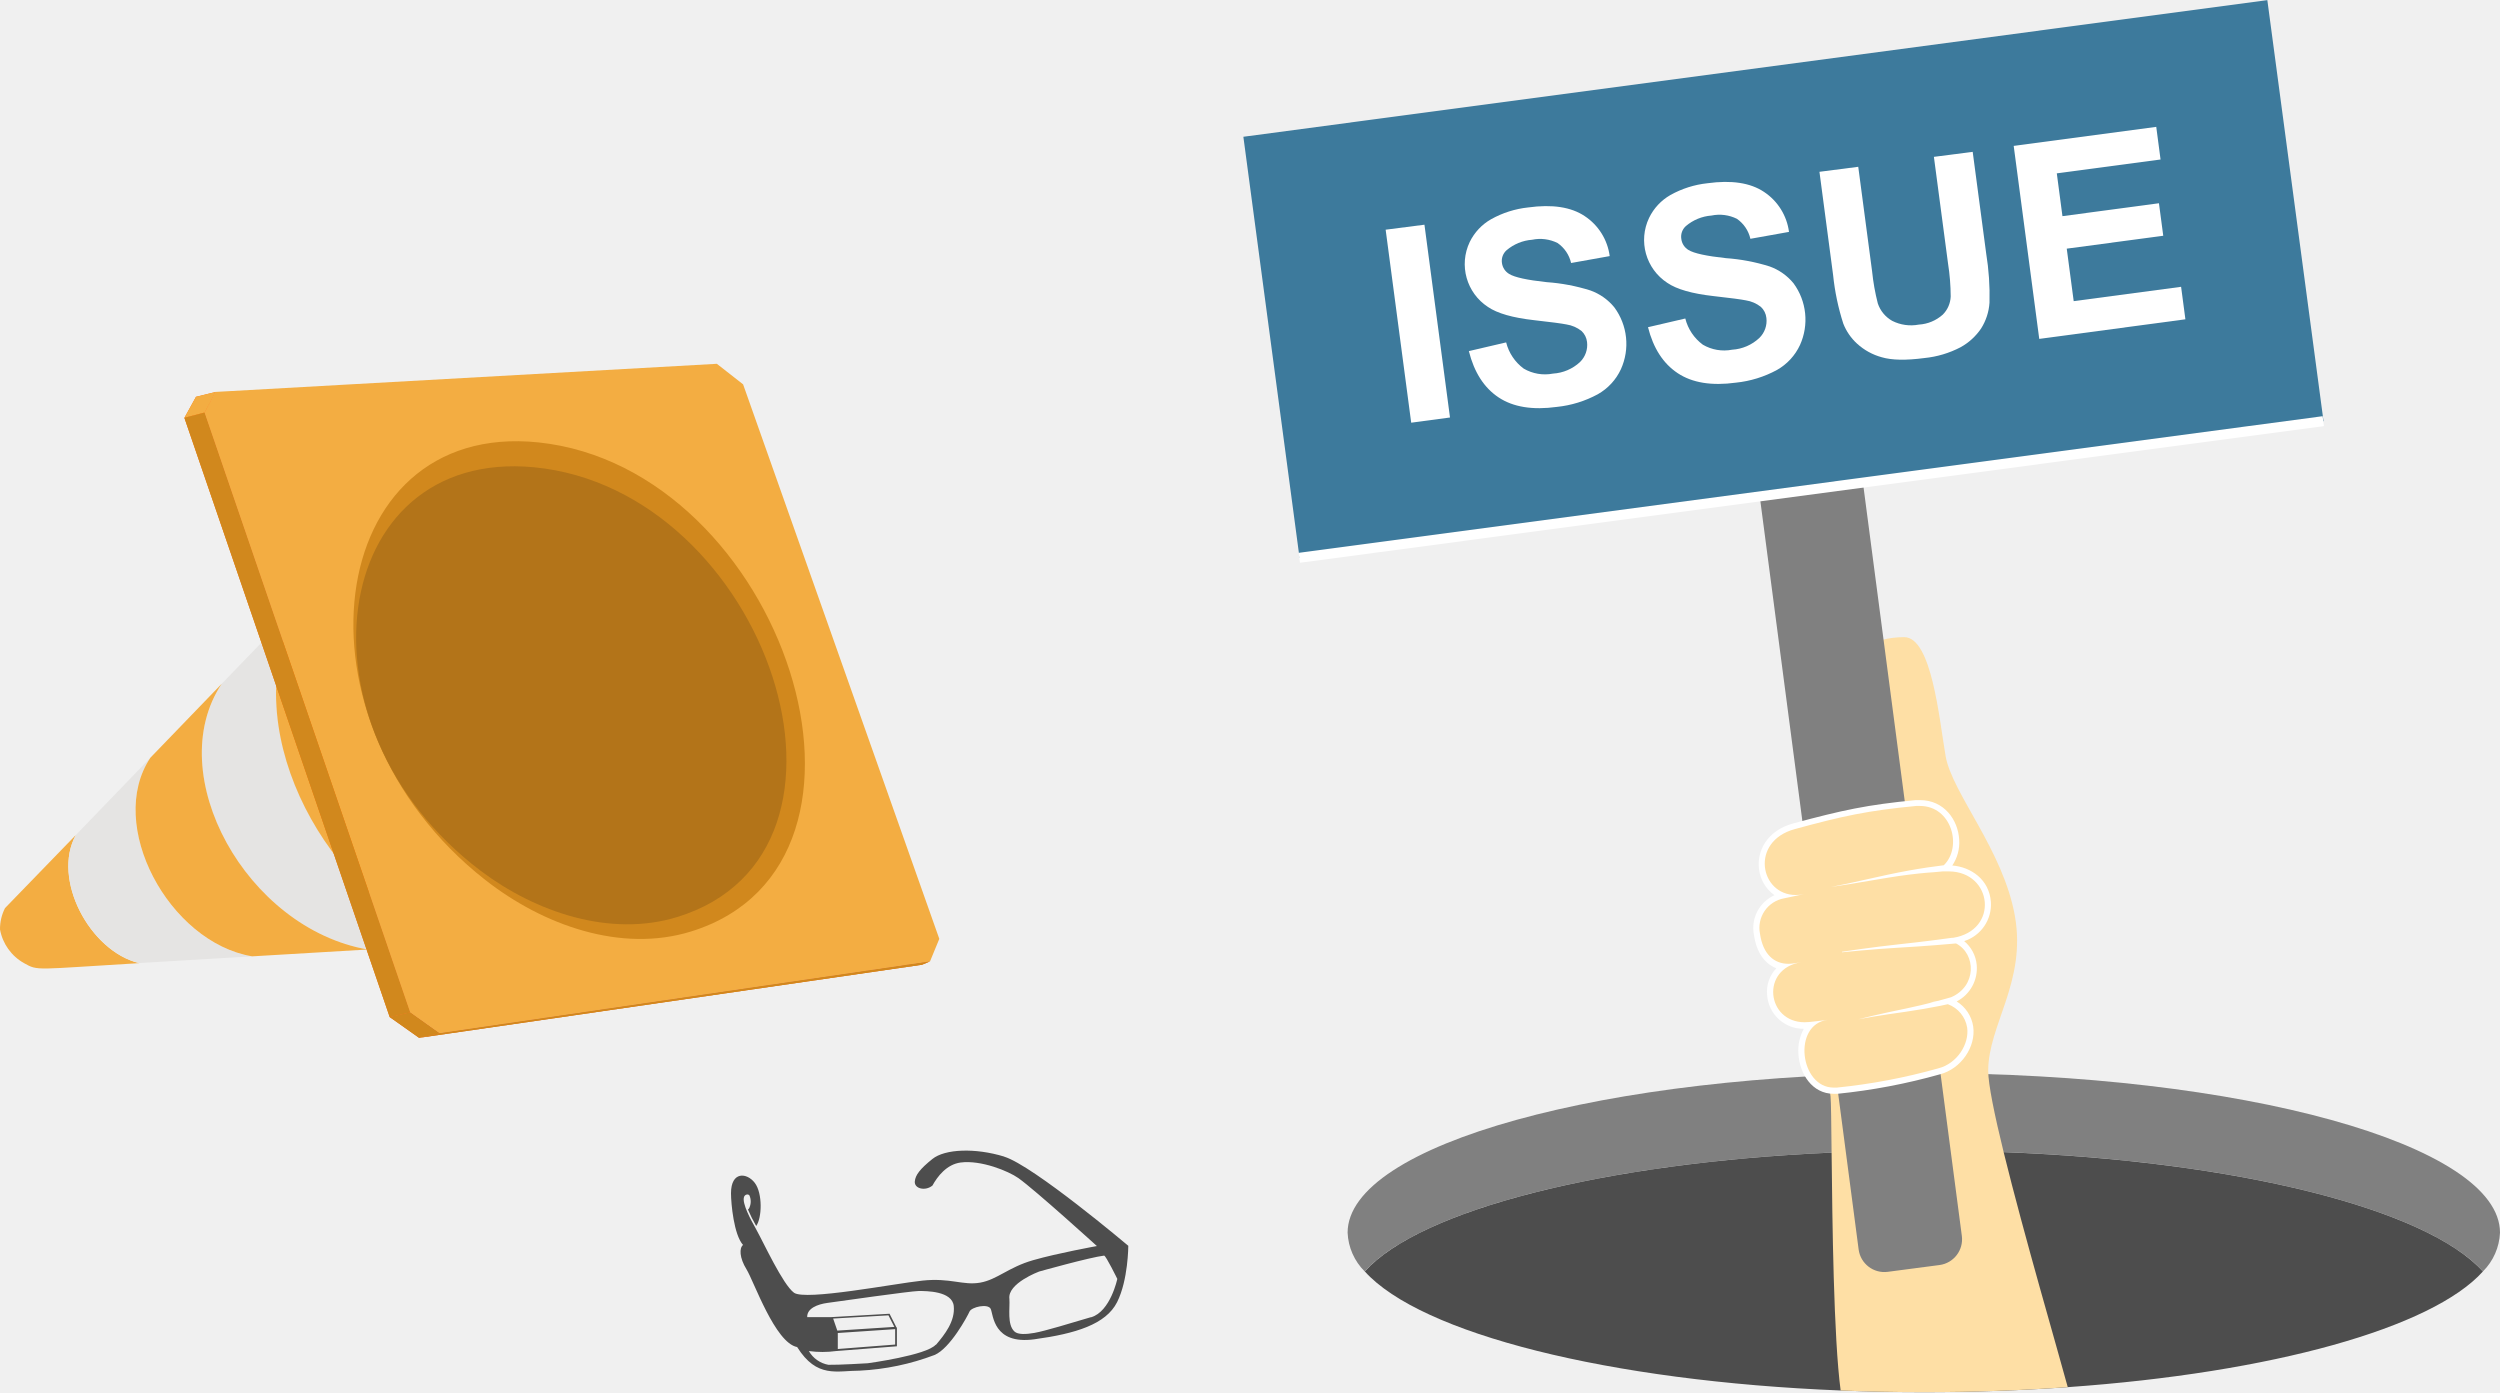
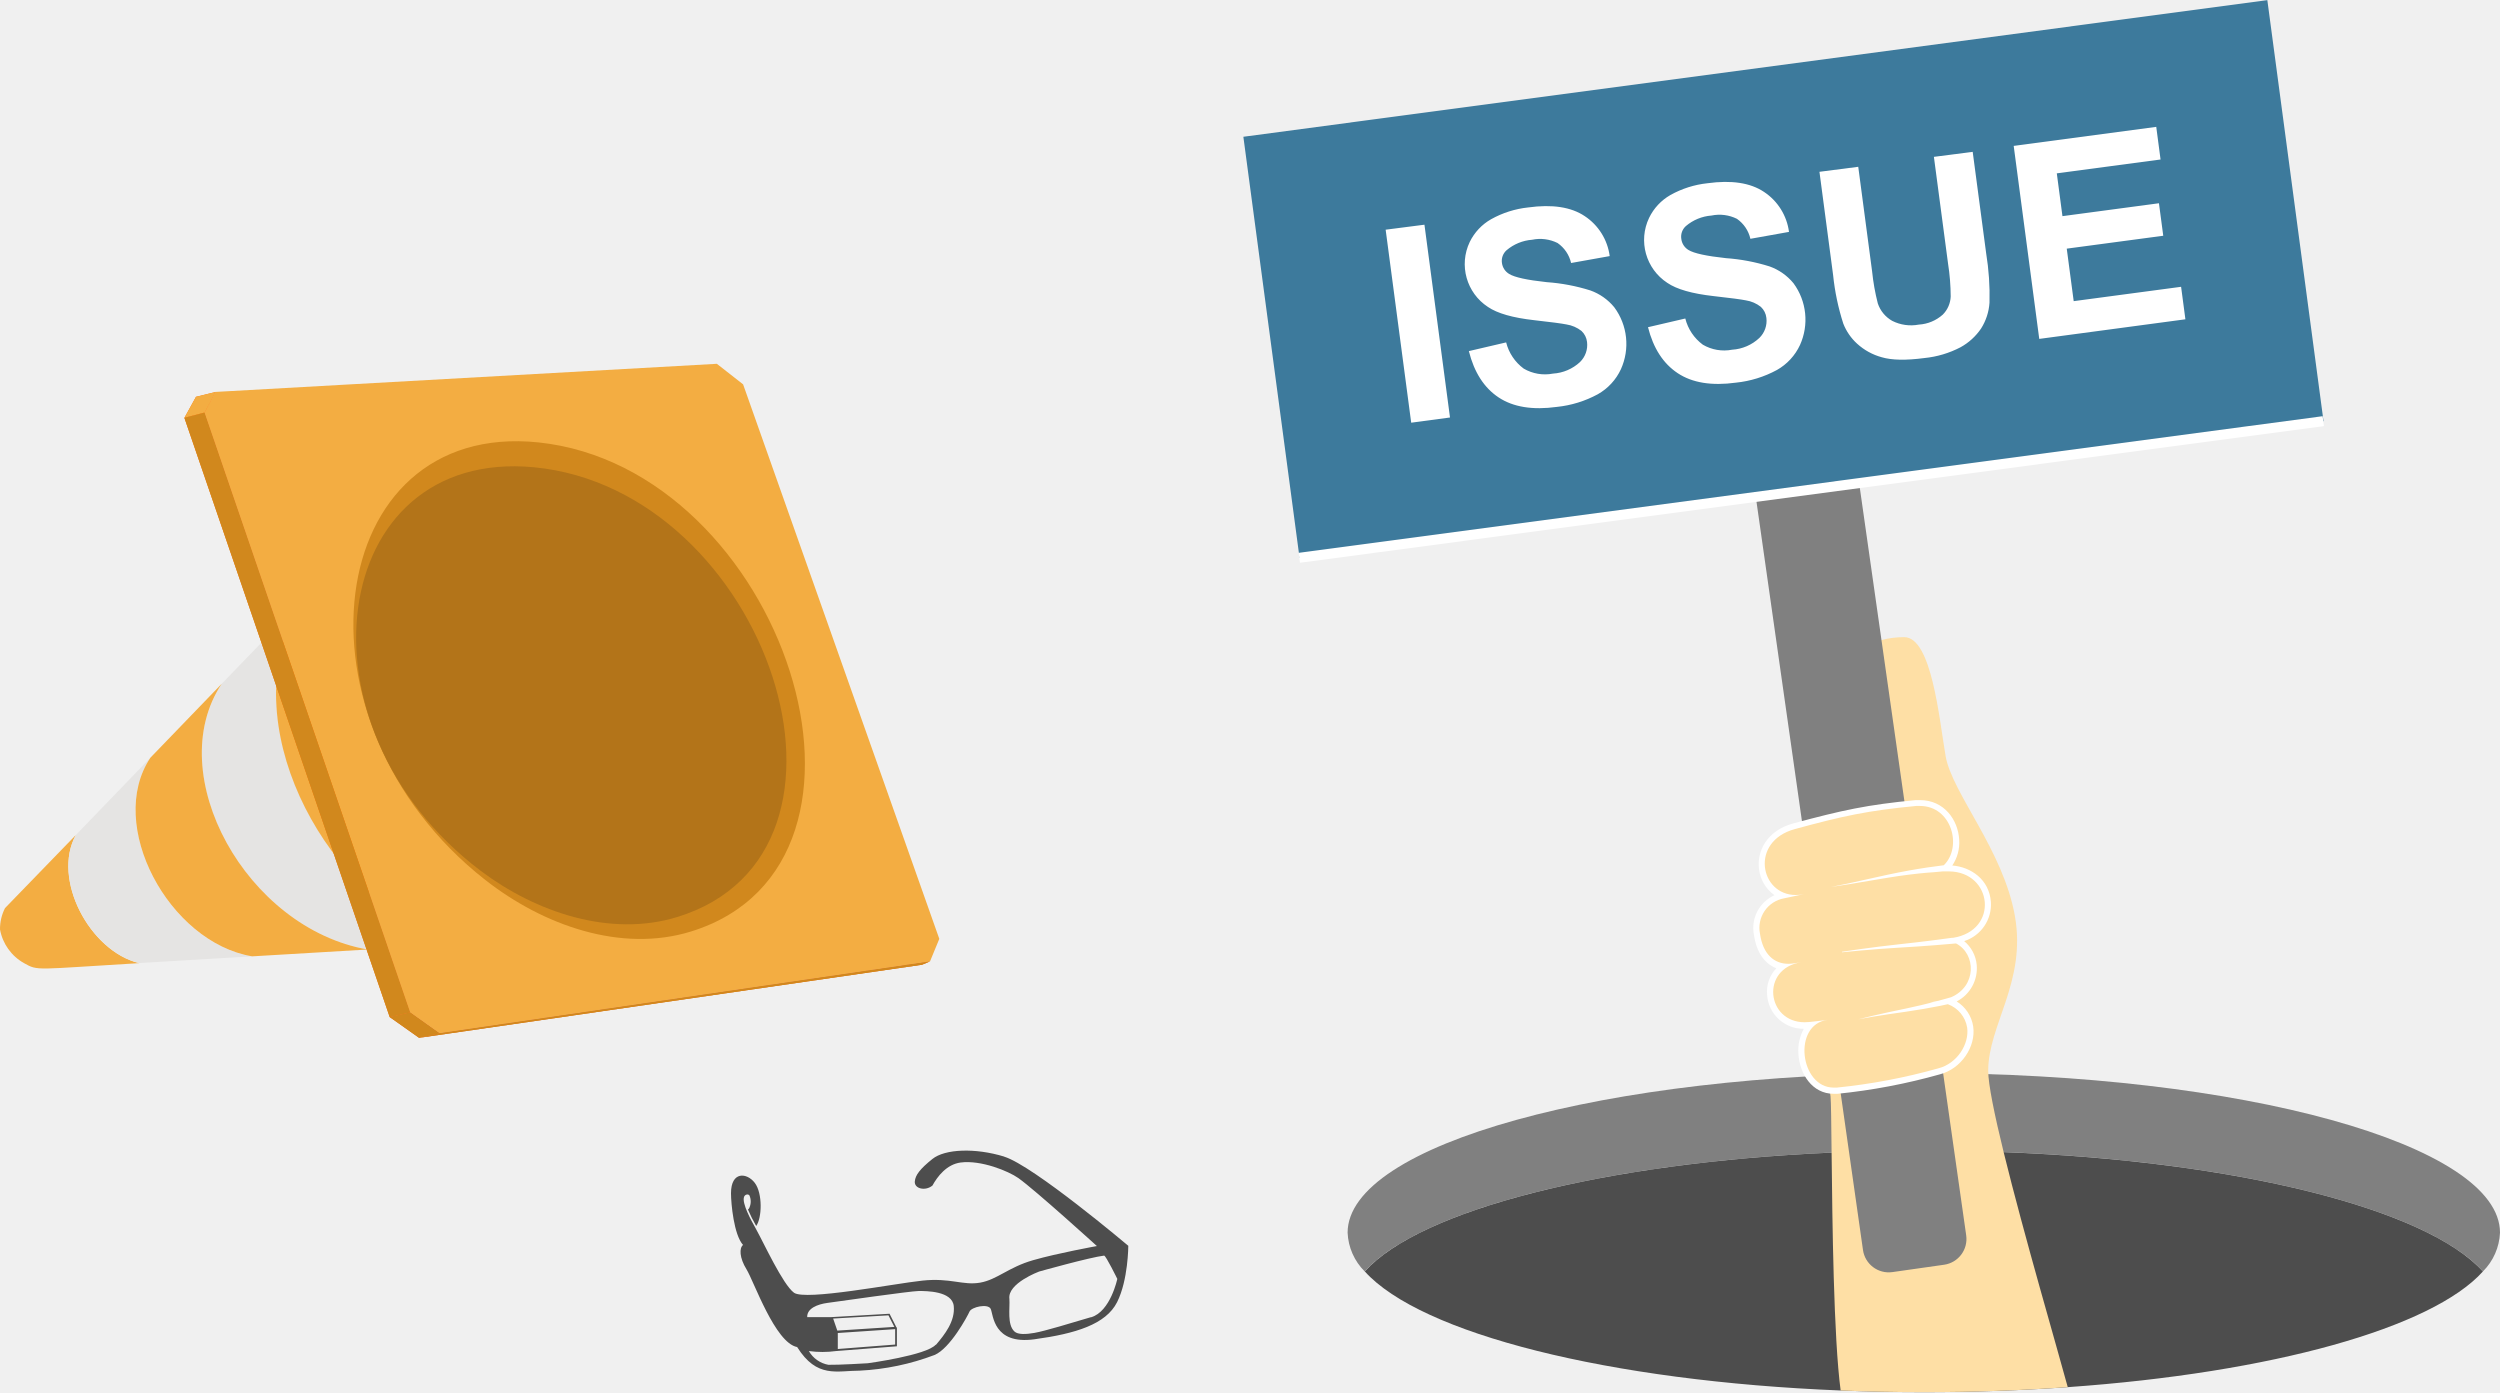
<svg xmlns="http://www.w3.org/2000/svg" viewBox="0 0 500 278.44">
  <defs>
-     <style>
-       .a {
-         fill: gray;
-       }
- 
-       .b {
-         fill: #4d4d4d;
-       }
- 
-       .c {
-         fill: #fedfa5;
-       }
- 
-       .d {
-         fill: #3d7a9c;
-       }
- 
-       .e {
-         fill: #fff;
-       }
- 
-       .f {
-         fill: none;
-         stroke: #fff;
-         stroke-miterlimit: 10;
-         stroke-width: 2px;
-       }
- 
-       .g {
-         fill: #e5e4e3;
-       }
- 
-       .h {
-         fill: #f3ad42;
-       }
- 
-       .i {
-         fill: #ff7300;
-       }
- 
-       .j {
-         fill: #ea6603;
-       }
- 
-       .k {
-         fill: #d1881d;
-       }
- 
-       .l {
-         fill: #b37419;
-       }
-     </style>
+     <style>.a{fill:gray}.b{fill:#4d4d4d}.c{fill:#fedfa5}.e{fill:#fff}.g{fill:#e5e4e3}.h{fill:#f3ad42}.i{fill:#ff7300}.j{fill:#ea6603}.k{fill:#d1881d}</style>
  </defs>
+   <path class="a" d="M500 246.54a11.65 11.65 0 01-3.42 7.75c-12.48-13.89-57.82-24.18-111.83-24.18s-99.34 10.29-111.81 24.18a11.65 11.65 0 01-3.42-7.75c0-17.62 51.6-31.91 115.23-31.91S500 228.93 500 246.54z" />
+   <path class="b" d="M496.58 254.3c-10.21 11.32-42.25 20.25-83 23.13-9.21.66-18.85 1-28.8 1-5.64 0-11.2-.11-16.62-.33-46.48-1.86-84-11.39-95.2-23.81 11-12.27 47.73-21.74 93.39-23.77 6-.27 12.15-.41 18.43-.41q8.15 0 16 .32c46.76 1.79 84.57 11.37 95.8 23.87z" />
+   <path class="c" d="M413.55 277.43c-9.21.66-18.85 1-28.8 1-5.64 0-11.2-.11-16.62-.33-1.41-10.56-1.66-33.61-1.81-47.58-.06-5.88-.11-10.15-.21-11.2-.42-4.22-3.33-14.87-3.84-21.55s5.27-20.31 7.24-26 2.85-17.29 2-20.81a73.41 73.41 0 01-2-15.11c0-5.44 5.06-8.42 11.33-8.42 5.51 0 7 16.35 8.28 23.77s11.53 18.83 13.86 32-5.34 21.79-5.34 30.95c0 2.69 1.26 8.82 3.1 16.32 4.06 16.53 10.87 39.75 12.81 46.96z" />
+   <rect class="a" x="360.36" y="84.46" width="20.85" height="170.73" rx="5.2" ry="5.2" transform="rotate(171.9 371.227 169.527)" />
+   <path fill="#3d7a9c" d="M248.673 27.352L453.468.027l11.237 84.213-204.795 27.326z" />
+   <path class="e" d="M282.24 84.54l-5.11-38.6 7.76-1L290 83.5zM293.77 70.22l7.46-1.74a9.33 9.33 0 003.51 5.24 8.42 8.42 0 005.86 1 8.71 8.71 0 005.4-2.31 4.79 4.79 0 001.41-4 3.56 3.56 0 00-1.11-2.22 6.46 6.46 0 00-3-1.3q-1.43-.29-6.44-.85-6.45-.72-9.27-2.65a10.25 10.25 0 01-3.64-13 10.54 10.54 0 014.28-4.55 19.36 19.36 0 017.39-2.35q7.24-1 11.32 1.73a11.35 11.35 0 015 8l-7.72 1.38a6.68 6.68 0 00-2.71-4 7.86 7.86 0 00-5.09-.65 8.94 8.94 0 00-5.11 2.1 2.84 2.84 0 00-.92 2.56 3 3 0 001.46 2.19q1.63 1 7.48 1.63a37.9 37.9 0 018.75 1.66 10.91 10.91 0 014.77 3.36 12.29 12.29 0 011.33 12.4 11.12 11.12 0 01-4.62 5 21.91 21.91 0 01-8.18 2.53q-7.29 1-11.65-1.89t-5.96-9.27zM329.6 65.44l7.46-1.74a9.33 9.33 0 003.51 5.24 8.42 8.42 0 005.86 1 8.71 8.71 0 005.44-2.35 4.79 4.79 0 001.41-4 3.55 3.55 0 00-1.11-2.22 6.46 6.46 0 00-3-1.3q-1.43-.29-6.44-.85-6.45-.72-9.27-2.65a10.25 10.25 0 01-3.64-13 10.54 10.54 0 014.27-4.57 19.36 19.36 0 017.39-2.35q7.24-1 11.32 1.73a11.35 11.35 0 015 8l-7.72 1.38a6.68 6.68 0 00-2.7-4 7.87 7.87 0 00-5.09-.65 8.94 8.94 0 00-5.11 2.1 2.84 2.84 0 00-.92 2.56A3 3 0 00337.7 50q1.63 1 7.48 1.63a37.94 37.94 0 018.75 1.66 10.92 10.92 0 014.77 3.36A12.29 12.29 0 01360 69a11.11 11.11 0 01-4.62 5 21.9 21.9 0 01-8.18 2.53q-7.29 1-11.65-1.89t-5.95-9.2zM363.89 34.36l7.76-1 2.77 20.91a43.75 43.75 0 001.14 6.41 6.29 6.29 0 002.88 3.49 8.31 8.31 0 005.32.75 7.88 7.88 0 004.8-2 5.42 5.42 0 001.58-3.6 44 44 0 00-.53-6.6l-2.83-21.35 7.76-1 2.69 20.27a52.83 52.83 0 01.67 9.9 11 11 0 01-1.68 5.16 11.87 11.87 0 01-4.11 3.75 19.82 19.82 0 01-7.24 2.16q-5.51.73-8.52-.16a12 12 0 01-4.94-2.72 10.73 10.73 0 01-2.75-4 47.5 47.5 0 01-2.04-9.73zM407.85 67.78l-5.11-38.6 28.51-3.81.86 6.53-20.75 2.77 1.13 8.56 19.3-2.58.86 6.5-19.3 2.58 1.39 10.5 21.48-2.87.86 6.5z" />
+   <path fill="none" stroke="#fff" stroke-miterlimit="10" stroke-width="2" d="M259.86 111.56l204.8-27.33" />
  <g>
-     <path class="a" d="M500,246.54a11.65,11.65,0,0,1-3.42,7.75c-12.48-13.89-57.82-24.18-111.83-24.18s-99.34,10.29-111.81,24.18a11.65,11.65,0,0,1-3.42-7.75c0-17.62,51.6-31.91,115.23-31.91S500,228.93,500,246.54Z" transform="translate(0)" />
-     <path class="b" d="M496.58,254.3c-10.21,11.32-42.25,20.25-83,23.13-9.21.66-18.85,1-28.8,1-5.64,0-11.2-.11-16.62-0.33-46.48-1.86-84-11.39-95.2-23.81,11-12.27,47.73-21.74,93.39-23.77,6-.27,12.15-0.41,18.43-0.41q8.15,0,16,.32C447.54,232.22,485.35,241.8,496.58,254.3Z" transform="translate(0)" />
-     <path class="c" d="M413.55,277.43c-9.21.66-18.85,1-28.8,1-5.64,0-11.2-.11-16.62-0.33-1.41-10.56-1.66-33.61-1.81-47.58-0.06-5.88-.11-10.15-0.21-11.2-0.42-4.22-3.33-14.87-3.84-21.55s5.27-20.31,7.24-26,2.85-17.29,2-20.81a73.41,73.41,0,0,1-2-15.11c0-5.44,5.06-8.42,11.33-8.42,5.51,0,7,16.35,8.28,23.77s11.53,18.83,13.86,32-5.34,21.79-5.34,30.95c0,2.69,1.26,8.82,3.1,16.32C404.8,247,411.61,270.22,413.55,277.43Z" transform="translate(0)" />
-     <g>
-       <rect class="a" x="360.36" y="84.46" width="20.85" height="170.73" rx="5.2" ry="5.2" transform="matrix(-0.99, 0.13, -0.13, -0.99, 760.78, 289.1)" />
-       <g>
-         <rect class="d" x="253.38" y="13.3" width="206.61" height="84.96" transform="translate(-4.24 47.68) rotate(-7.6)" />
-         <g>
-           <path class="e" d="M282.24,84.54l-5.11-38.6,7.76-1L290,83.5Z" transform="translate(0)" />
-           <path class="e" d="M293.77,70.22l7.46-1.74a9.33,9.33,0,0,0,3.51,5.24,8.42,8.42,0,0,0,5.86,1A8.71,8.71,0,0,0,316,72.41a4.79,4.79,0,0,0,1.41-4,3.56,3.56,0,0,0-1.11-2.22,6.46,6.46,0,0,0-3-1.3q-1.43-.29-6.44-0.85-6.45-.72-9.27-2.65a10.25,10.25,0,0,1-3.64-13,10.54,10.54,0,0,1,4.28-4.55,19.36,19.36,0,0,1,7.39-2.35q7.24-1,11.32,1.73a11.35,11.35,0,0,1,5,8l-7.72,1.38a6.68,6.68,0,0,0-2.71-4,7.86,7.86,0,0,0-5.09-.65,8.94,8.94,0,0,0-5.11,2.1,2.84,2.84,0,0,0-.92,2.56,3,3,0,0,0,1.46,2.19q1.63,1,7.48,1.63a37.9,37.9,0,0,1,8.75,1.66,10.91,10.91,0,0,1,4.77,3.36,12.29,12.29,0,0,1,1.33,12.4,11.12,11.12,0,0,1-4.62,5,21.91,21.91,0,0,1-8.18,2.53q-7.29,1-11.65-1.89T293.77,70.22Z" transform="translate(0)" />
-           <path class="e" d="M329.6,65.44l7.46-1.74a9.33,9.33,0,0,0,3.51,5.24,8.42,8.42,0,0,0,5.86,1,8.71,8.71,0,0,0,5.44-2.35,4.79,4.79,0,0,0,1.41-4,3.55,3.55,0,0,0-1.11-2.22,6.46,6.46,0,0,0-3-1.3q-1.43-.29-6.44-0.85-6.45-.72-9.27-2.65a10.25,10.25,0,0,1-3.64-13A10.54,10.54,0,0,1,334.09,39a19.36,19.36,0,0,1,7.39-2.35q7.24-1,11.32,1.73a11.35,11.35,0,0,1,5,8l-7.72,1.38a6.68,6.68,0,0,0-2.7-4,7.87,7.87,0,0,0-5.09-.65,8.94,8.94,0,0,0-5.11,2.1,2.84,2.84,0,0,0-.92,2.56A3,3,0,0,0,337.7,50q1.63,1,7.48,1.63a37.94,37.94,0,0,1,8.75,1.66,10.92,10.92,0,0,1,4.77,3.36A12.29,12.29,0,0,1,360,69a11.11,11.11,0,0,1-4.62,5,21.9,21.9,0,0,1-8.18,2.53q-7.29,1-11.65-1.89T329.6,65.44Z" transform="translate(0)" />
-           <path class="e" d="M363.89,34.36l7.76-1,2.77,20.91a43.75,43.75,0,0,0,1.14,6.41,6.29,6.29,0,0,0,2.88,3.49,8.31,8.31,0,0,0,5.32.75,7.88,7.88,0,0,0,4.8-2,5.42,5.42,0,0,0,1.58-3.6,44,44,0,0,0-.53-6.6l-2.83-21.35,7.76-1,2.69,20.27a52.83,52.83,0,0,1,.67,9.9,11,11,0,0,1-1.68,5.16,11.87,11.87,0,0,1-4.11,3.75,19.82,19.82,0,0,1-7.24,2.16q-5.51.73-8.52-.16a12,12,0,0,1-4.94-2.72,10.73,10.73,0,0,1-2.75-4A47.5,47.5,0,0,1,366.62,55Z" transform="translate(0)" />
-           <path class="e" d="M407.85,67.78l-5.11-38.6,28.51-3.81,0.86,6.53-20.75,2.77,1.13,8.56,19.3-2.58,0.86,6.5-19.3,2.58,1.39,10.5,21.48-2.87,0.86,6.5Z" transform="translate(0)" />
-         </g>
-       </g>
-       <line class="f" x1="259.86" y1="111.56" x2="464.66" y2="84.23" />
-     </g>
-     <g>
-       <path class="c" d="M366.73,218.23c-3.94,0-6.22-3.74-6.44-7.44a7.71,7.71,0,0,1,1.78-5.7h-0.13a9.28,9.28,0,0,1-1,.06A6.66,6.66,0,0,1,354,199a6.4,6.4,0,0,1,2.47-5.59c-2.7-.51-4.57-2.82-5.09-6.4a6.59,6.59,0,0,1,5-7.74,6.85,6.85,0,0,1-4-5.48c-0.37-3,1.08-7,6.41-8.41,9.82-2.68,14.73-3.73,24.39-4.65,0.27,0,.53,0,0.79,0,4.47,0,7,3.68,7.23,7.31a7.22,7.22,0,0,1-2.16,5.77l0.72,0c5,0,7.55,3.49,7.79,6.74s-1.62,6.61-6.22,7.61a6.27,6.27,0,0,1,3.41,5,6.93,6.93,0,0,1-4.91,7.22,6.63,6.63,0,0,1,4.17,5.14c0.54,3.72-2.35,7.87-6.18,8.87a119.23,119.23,0,0,1-20.43,3.88A6.21,6.21,0,0,1,366.73,218.23Z" transform="translate(0)" />
-       <path class="e" d="M398.18,180.4c-0.33-4.53-4-7-7.72-7.3a8.23,8.23,0,0,0,1.38-5.17c-0.22-3.93-3-7.91-7.84-7.91q-0.41,0-.85,0c-9.71.93-14.63,2-24.49,4.66-5.35,1.46-7.3,5.62-6.86,9.1a7.42,7.42,0,0,0,3.1,5.26,7.19,7.19,0,0,0-4.1,8c0.49,3.37,2.1,5.7,4.47,6.61a6.77,6.77,0,0,0-1.85,5.32,7.27,7.27,0,0,0,7.35,6.79,9,9,0,0,0-1.09,5c0.24,4,2.74,8,7.06,8a6.9,6.9,0,0,0,.75,0,119.73,119.73,0,0,0,20.51-3.9c4.19-1.09,7.23-5.48,6.64-9.57a7.15,7.15,0,0,0-3.3-5,7.47,7.47,0,0,0,4-7.33,7,7,0,0,0-2.51-4.74A7.68,7.68,0,0,0,398.18,180.4Zm-7.61,7.16-0.17,0c-2,.28-6.18.83-10.35,1.27-5.85.63-11.66,1.52-11.66,1.52v0.11s5.85-.61,11.71-0.95c4.73-.26,9.46-0.67,11.11-0.82,4.05,2.12,4.14,8.57-1,10.76l-2.51.7h0l-1.79.37a6.71,6.71,0,0,1,.81-0.11c-1.61.42-3.54,0.88-5.5,1.29-2.39.5-4.79,1-6.57,1.43l-3,.73,3-.53c1.81-.31,4.22-0.65,6.64-1s4.84-.78,6.64-1.14l1.64-.35a6,6,0,0,1,3.86,4.66c0.47,3.29-2,7.2-5.73,8.16a118.92,118.92,0,0,1-20.34,3.86,5.72,5.72,0,0,1-.62,0c-6.77,0-8.29-12.64-1.22-13.55-1.46.19-2.18,0.28-3.64,0.43a8.7,8.7,0,0,1-.95.05c-7.64,0-8.85-10.76-.7-12l-1.58.24a6.64,6.64,0,0,1-1,.07c-2.77,0-5.06-1.86-5.65-6a6,6,0,0,1,4.79-7.09l4-.84a8,8,0,0,1-1.63.17c-7.19,0-9.23-10.72-.2-13.18,9.67-2.64,14.58-3.7,24.29-4.63q0.38,0,.74,0c6.36,0,8.54,8.2,4.77,11.86l-3.32.45c-2.16.32-5,.82-7.89,1.44l-7.81,1.73-3.56.73v0l3.59-.55,7.88-1.32c2.86-.47,5.74-0.82,7.9-1,0.16,0,1.67-.11,3-0.25l0.23,0c0.33,0,.64,0,1,0C398.54,174.34,399.88,186.12,390.57,187.57Z" transform="translate(0)" />
-     </g>
-     <g>
-       <path class="g" d="M60.11,120.42L44.34,136.76c-12.12,18.29,5,48.93,29.2,53.14l18.12-1.08C65.38,182.43,45.56,142.19,60.11,120.42Z" transform="translate(0)" />
-       <path class="h" d="M130.45,186.52l-38.79,2.3c-21.22-5.16-42.23-35.53-35-60.79,2.15-7.46,2.52-6.66,24.59-29.53,0,0,4.12-3.82.84-.67-20.13,19.35-9.68,60.64,19.15,80C115,187.06,125,186.43,130.45,186.52Z" transform="translate(0)" />
-       <path class="h" d="M43.17,78.38l100.2-5.62,5.25,4.11,39.24,110.9L186,192.29,87.89,206.65,82,202.48l-41.13-120Zm80.52,108c23.91,2.51,39.84-17.14,35.49-43.82s-27.38-50.42-51.29-52.93S68,106.79,72.39,133.47,99.76,183.89,123.69,186.4Z" transform="translate(0)" />
-       <polygon class="i" points="39.2 79.36 36.88 83.57 40.9 82.52 43.17 78.38 43.17 78.38 39.2 79.36" />
-       <polygon class="h" points="39.2 79.36 36.88 83.57 40.9 82.52 43.17 78.38 43.17 78.38 39.2 79.36" />
-       <polygon class="j" points="185.97 192.29 87.89 206.65 83.81 207.57 184.4 192.95 185.97 192.29" />
-       <polygon class="k" points="185.97 192.29 87.89 206.65 83.81 207.57 184.4 192.95 185.97 192.29" />
-       <polygon class="i" points="77.94 203.41 82.02 202.48 40.9 82.52 36.88 83.57 77.94 203.41" />
-       <polygon class="k" points="77.94 203.41 82.02 202.48 40.9 82.52 36.88 83.57 77.94 203.41" />
-       <polygon class="j" points="83.81 207.56 87.89 206.65 82.02 202.48 77.94 203.41 83.81 207.56" />
-       <polygon class="k" points="83.81 207.56 87.89 206.65 82.02 202.48 77.94 203.41 83.81 207.56" />
-       <path class="h" d="M1,181.62L15.17,167c-4.85,8.81,2.76,23.22,12.64,25.63-20.92,1.24-20.14,1.6-23,0A9.68,9.68,0,0,1,0,185.87,9.25,9.25,0,0,1,1,181.62Z" transform="translate(0)" />
-       <path class="g" d="M27.81,192.61l22.62-1.34c-16.88-2.83-29.21-26.46-20.35-39.73L15.17,167C10.32,175.79,17.94,190.21,27.81,192.61Z" transform="translate(0)" />
-       <path class="h" d="M50.43,191.27l23.11-1.37c-24.25-4.22-41.26-35-29.2-53.14L30.08,151.54C21.13,164.93,33.75,188.47,50.43,191.27Z" transform="translate(0)" />
-       <path class="k" d="M138.2,186.3c-14,4.33-29.59-1.26-41.13-10.3-40.43-31.68-32.47-92,10.62-87.52C156.64,93.63,182.54,172.55,138.2,186.3Z" transform="translate(0)" />
-       <path class="l" d="M135.36,183.43c-13.37,4.07-28.25-1-39.21-9.26-38.43-29-30.49-84.6,10.62-80.72C153.46,97.92,177.76,170.51,135.36,183.43Z" transform="translate(0)" />
-     </g>
-     <path class="b" d="M200.85,231.32c-5.83-1.78-11.85-1.54-14.36.47s-3.41,3.23-3.53,4.49c-0.13,1.47,2.11,2,3.53.83,1-1.82,2.84-4.24,5.65-4.61,4.07-.52,9.52,1.7,11.54,3.12,3.4,2.42,15.7,13.59,15.7,13.59s-7.83,1.41-12.77,2.83-7.17,3.89-10.59,4.49-5.94-1-11.52-.41-23.47,4.08-25.71,2.42-6.06-10-7.56-12.68a4.21,4.21,0,0,0-.2-0.38h0c-0.68-1.18-2.73-4.86-2.21-6.13a0.72,0.72,0,0,1,.51-0.44,0.53,0.53,0,0,1,.56.18,3,3,0,0,1,0,2.42,0.69,0.69,0,0,1-.3.39,29.77,29.77,0,0,0,1.65,3.3c1.16-1.58,1.31-6.53-.28-8.62s-4.76-2.36-4.76,2.07c0,2.07.58,8.33,2.41,10.34-0.76.59-.76,2.53,0.7,4.89s5.71,14.7,10.12,15.53c3.95,6.31,7.95,4.72,12.53,4.72A49,49,0,0,0,186.9,271c3.12-1.3,6.59-7.74,7-8.68s3.71-1.66,4.24-.54,0.46,7.21,8.73,6.08,14.32-3,16.55-7.43,2.24-11.27,2.24-11.27-19-16.05-24.83-17.83h0Zm-13.7,37.61c-1.82,2.13-13.6,3.72-13.6,3.72s-5.94.36-7.88,0.31a5.67,5.67,0,0,1-3.9-2.75,19.91,19.91,0,0,0,5.44,0l12.17-.95v-3.52h0l0-.1v-0.14H179.3l-1.39-2.75-11.76.68h-4.71c-0.07-1.75,2.06-2.58,4.06-2.85s16.71-2.38,18.25-2.38,6.69,0,7,3-1.77,5.68-3.59,7.8h0Zm-8.12-3.1v3.08l-11.47.89V266.6Zm-11.57.29-0.83-2.41,11.06-.64,1.18,2.31Zm50.68-2.67c-3.86,1.14-9.17,2.77-11.26,3.13-1.63.29-3.31,0.38-4-.29-1.49-1.39-.87-4.65-1-6.52-0.42-3.1,5.94-5.46,5.94-5.46s10.11-2.84,13-3.19c0.36,0,2.64,4.66,2.64,4.66s-1.36,6.52-5.23,7.67h0Zm0,0" transform="translate(0)" />
+     <path class="c" d="M366.73 218.23c-3.94 0-6.22-3.74-6.44-7.44a7.71 7.71 0 011.78-5.7h-.13a9.28 9.28 0 01-1 .06A6.66 6.66 0 01354 199a6.4 6.4 0 012.47-5.59c-2.7-.51-4.57-2.82-5.09-6.4a6.59 6.59 0 015-7.74 6.85 6.85 0 01-4-5.48c-.37-3 1.08-7 6.41-8.41 9.82-2.68 14.73-3.73 24.39-4.65h.79c4.47 0 7 3.68 7.23 7.31a7.22 7.22 0 01-2.16 5.77h.72c5 0 7.55 3.49 7.79 6.74s-1.62 6.61-6.22 7.61a6.27 6.27 0 013.41 5 6.93 6.93 0 01-4.91 7.22 6.63 6.63 0 014.17 5.14c.54 3.72-2.35 7.87-6.18 8.87a119.23 119.23 0 01-20.43 3.88 6.21 6.21 0 01-.66-.04z" />
+     <path class="e" d="M398.18 180.4c-.33-4.53-4-7-7.72-7.3a8.23 8.23 0 001.38-5.17c-.22-3.93-3-7.91-7.84-7.91h-.85c-9.71.93-14.63 2-24.49 4.66-5.35 1.46-7.3 5.62-6.86 9.1a7.42 7.42 0 003.1 5.26 7.19 7.19 0 00-4.1 8c.49 3.37 2.1 5.7 4.47 6.61a6.77 6.77 0 00-1.85 5.32 7.27 7.27 0 007.35 6.79 9 9 0 00-1.09 5c.24 4 2.74 8 7.06 8a6.9 6.9 0 00.75 0 119.73 119.73 0 0020.51-3.9c4.19-1.09 7.23-5.48 6.64-9.57a7.15 7.15 0 00-3.3-5 7.47 7.47 0 004-7.33 7 7 0 00-2.51-4.74 7.68 7.68 0 005.35-7.82zm-7.61 7.16h-.17c-2 .28-6.18.83-10.35 1.27-5.85.63-11.66 1.52-11.66 1.52v.11s5.85-.61 11.71-.95c4.73-.26 9.46-.67 11.11-.82 4.05 2.12 4.14 8.57-1 10.76l-2.51.7-1.79.37a6.71 6.71 0 01.81-.11c-1.61.42-3.54.88-5.5 1.29-2.39.5-4.79 1-6.57 1.43l-3 .73 3-.53c1.81-.31 4.22-.65 6.64-1s4.84-.78 6.64-1.14l1.64-.35a6 6 0 013.86 4.66c.47 3.29-2 7.2-5.73 8.16a118.92 118.92 0 01-20.34 3.86 5.72 5.72 0 01-.62 0c-6.77 0-8.29-12.64-1.22-13.55-1.46.19-2.18.28-3.64.43a8.7 8.7 0 01-.95.05c-7.64 0-8.85-10.76-.7-12l-1.58.24a6.64 6.64 0 01-1 .07c-2.77 0-5.06-1.86-5.65-6a6 6 0 014.79-7.09l4-.84a8 8 0 01-1.63.17c-7.19 0-9.23-10.72-.2-13.18 9.67-2.64 14.58-3.7 24.29-4.63h.74c6.36 0 8.54 8.2 4.77 11.86l-3.32.45c-2.16.32-5 .82-7.89 1.44l-7.81 1.73-3.56.73 3.59-.55 7.88-1.32c2.86-.47 5.74-.82 7.9-1 .16 0 1.67-.11 3-.25h1.23c8.76.06 10.1 11.84.79 13.29z" />
  </g>
+   <g>
+     <path class="g" d="M60.11 120.42l-15.77 16.34c-12.12 18.29 5 48.93 29.2 53.14l18.12-1.08c-26.28-6.39-46.1-46.63-31.55-68.4z" />
+     <path class="h" d="M130.45 186.52l-38.79 2.3c-21.22-5.16-42.23-35.53-35-60.79 2.15-7.46 2.52-6.66 24.59-29.53 0 0 4.12-3.82.84-.67-20.13 19.35-9.68 60.64 19.15 80 13.76 9.23 23.76 8.6 29.21 8.69z" />
+     <path class="h" d="M43.17 78.38l100.2-5.62 5.25 4.11 39.24 110.9-1.86 4.52-98.11 14.36-5.89-4.17-41.13-120zm80.52 108c23.91 2.51 39.84-17.14 35.49-43.82s-27.38-50.42-51.29-52.93-39.89 17.16-35.5 43.84 27.37 50.42 51.3 52.93z" />
+     <path class="i" d="M39.2 79.36l-2.32 4.21 4.02-1.05 2.27-4.14-3.97.98z" />
+     <path class="h" d="M39.2 79.36l-2.32 4.21 4.02-1.05 2.27-4.14-3.97.98z" />
+     <path class="j" d="M185.97 192.29l-98.08 14.36-4.08.92 100.59-14.62 1.57-.66z" />
+     <path class="k" d="M185.97 192.29l-98.08 14.36-4.08.92 100.59-14.62 1.57-.66z" />
+     <path class="i" d="M77.94 203.41l4.08-.93L40.9 82.52l-4.02 1.05 41.06 119.84z" />
+     <path class="k" d="M77.94 203.41l4.08-.93L40.9 82.52l-4.02 1.05 41.06 119.84z" />
+     <path class="j" d="M83.81 207.56l4.08-.91-5.87-4.17-4.08.93 5.87 4.15z" />
+     <path class="k" d="M83.81 207.56l4.08-.91-5.87-4.17-4.08.93 5.87 4.15z" />
+     <path class="h" d="M1 181.62L15.17 167c-4.85 8.81 2.76 23.22 12.64 25.63-20.92 1.24-20.14 1.6-23 0A9.68 9.68 0 010 185.87a9.25 9.25 0 011-4.25z" />
+     <path class="g" d="M27.81 192.61l22.62-1.34c-16.88-2.83-29.21-26.46-20.35-39.73L15.17 167c-4.85 8.79 2.77 23.21 12.64 25.61z" />
+     <path class="h" d="M50.43 191.27l23.11-1.37c-24.25-4.22-41.26-35-29.2-53.14l-14.26 14.78c-8.95 13.39 3.67 36.93 20.35 39.73z" />
+     <path class="k" d="M138.2 186.3c-14 4.33-29.59-1.26-41.13-10.3-40.43-31.68-32.47-92 10.62-87.52 48.95 5.15 74.85 84.07 30.51 97.82z" />
+     <path d="M135.36 183.43c-13.37 4.07-28.25-1-39.21-9.26-38.43-29-30.49-84.6 10.62-80.72 46.69 4.47 70.99 77.06 28.59 89.98z" fill="#b37419" />
+   </g>
+   <path class="b" d="M200.85 231.32c-5.83-1.78-11.85-1.54-14.36.47s-3.41 3.23-3.53 4.49c-.13 1.47 2.11 2 3.53.83 1-1.82 2.84-4.24 5.65-4.61 4.07-.52 9.52 1.7 11.54 3.12 3.4 2.42 15.7 13.59 15.7 13.59s-7.83 1.41-12.77 2.83-7.17 3.89-10.59 4.49-5.94-1-11.52-.41-23.47 4.08-25.71 2.42-6.06-10-7.56-12.68a4.21 4.21 0 00-.2-.38c-.68-1.18-2.73-4.86-2.21-6.13a.72.72 0 01.51-.44.53.53 0 01.56.18 3 3 0 010 2.42.69.69 0 01-.3.39 29.77 29.77 0 001.65 3.3c1.16-1.58 1.31-6.53-.28-8.62s-4.76-2.36-4.76 2.07c0 2.07.58 8.33 2.41 10.34-.76.59-.76 2.53.7 4.89s5.71 14.7 10.12 15.53c3.95 6.31 7.95 4.72 12.53 4.72A49 49 0 00186.9 271c3.12-1.3 6.59-7.74 7-8.68s3.71-1.66 4.24-.54.46 7.21 8.73 6.08 14.32-3 16.55-7.43 2.24-11.27 2.24-11.27-19-16.05-24.83-17.83zm-13.7 37.61c-1.82 2.13-13.6 3.72-13.6 3.72s-5.94.36-7.88.31a5.67 5.67 0 01-3.9-2.75 19.91 19.91 0 005.44 0l12.17-.95V265.5h-.08l-1.39-2.75-11.76.68h-4.71c-.07-1.75 2.06-2.58 4.06-2.85s16.71-2.38 18.25-2.38 6.69 0 7 3-1.77 5.68-3.59 7.8zm-8.12-3.1v3.08l-11.47.89v-3.2zm-11.57.29l-.83-2.41 11.06-.64 1.18 2.31zm50.68-2.67c-3.86 1.14-9.17 2.77-11.26 3.13-1.63.29-3.31.38-4-.29-1.49-1.39-.87-4.65-1-6.52-.42-3.1 5.94-5.46 5.94-5.46s10.11-2.84 13-3.19c.36 0 2.64 4.66 2.64 4.66s-1.36 6.52-5.23 7.67zm0 0" />
</svg>
